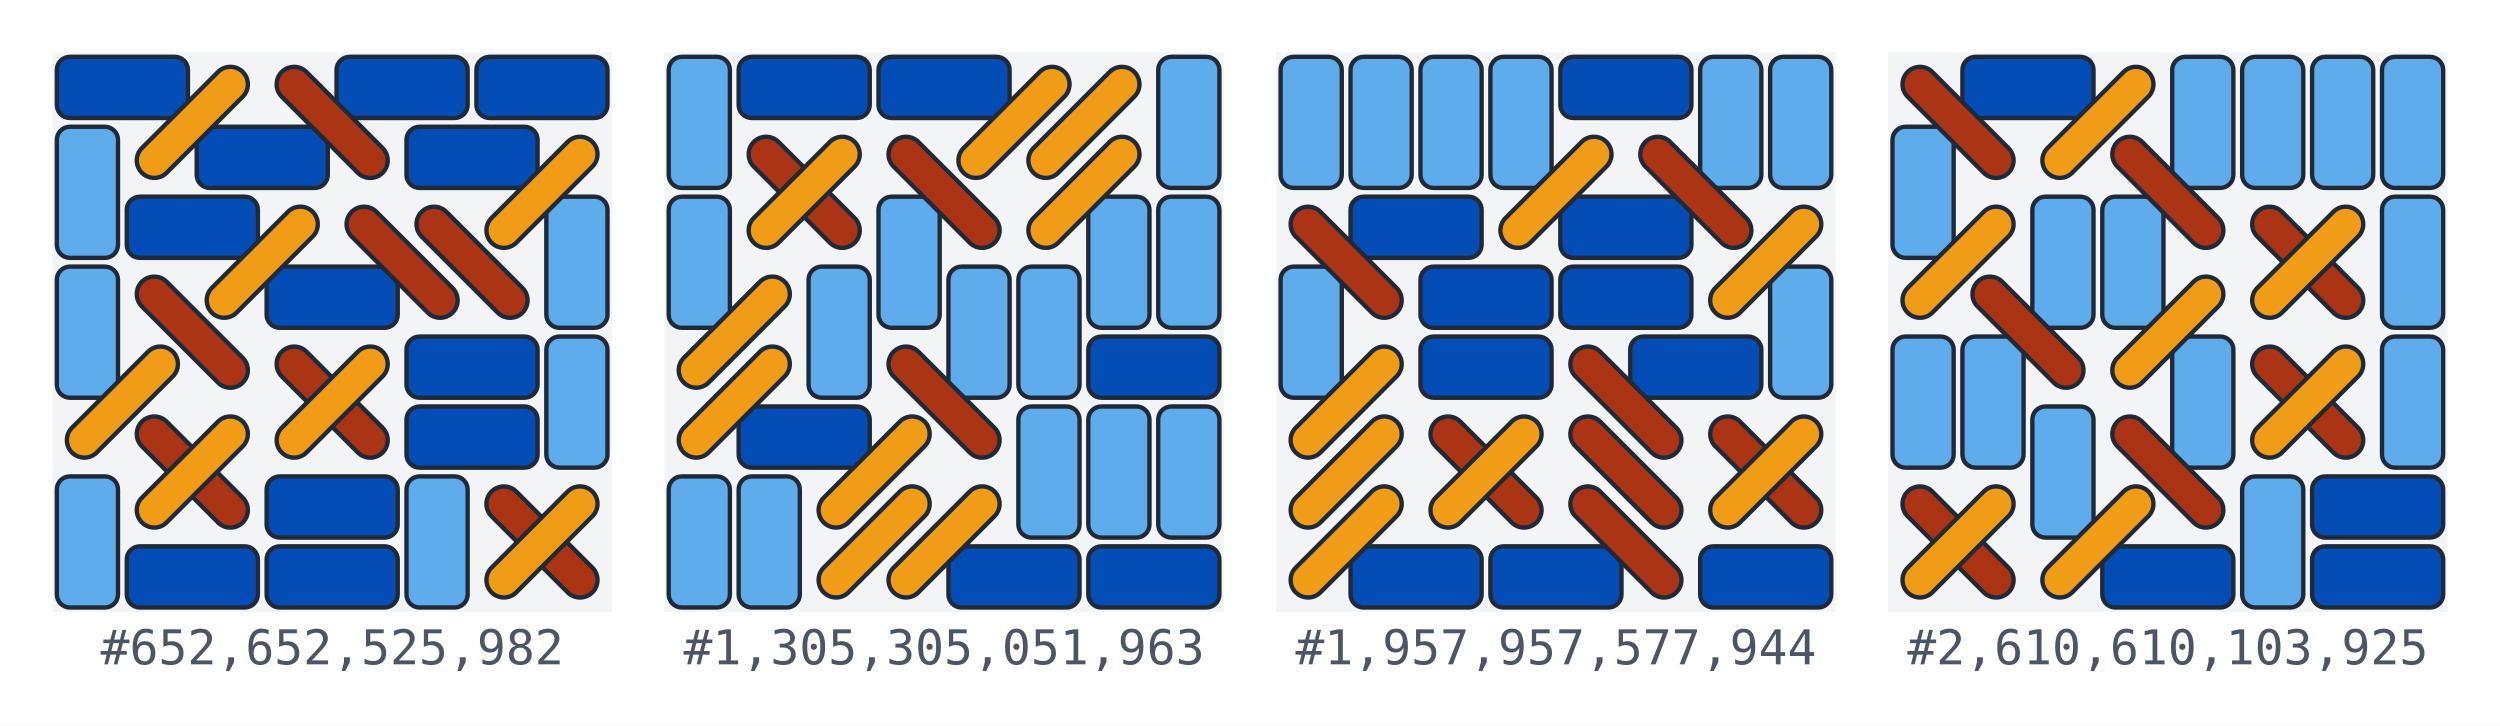
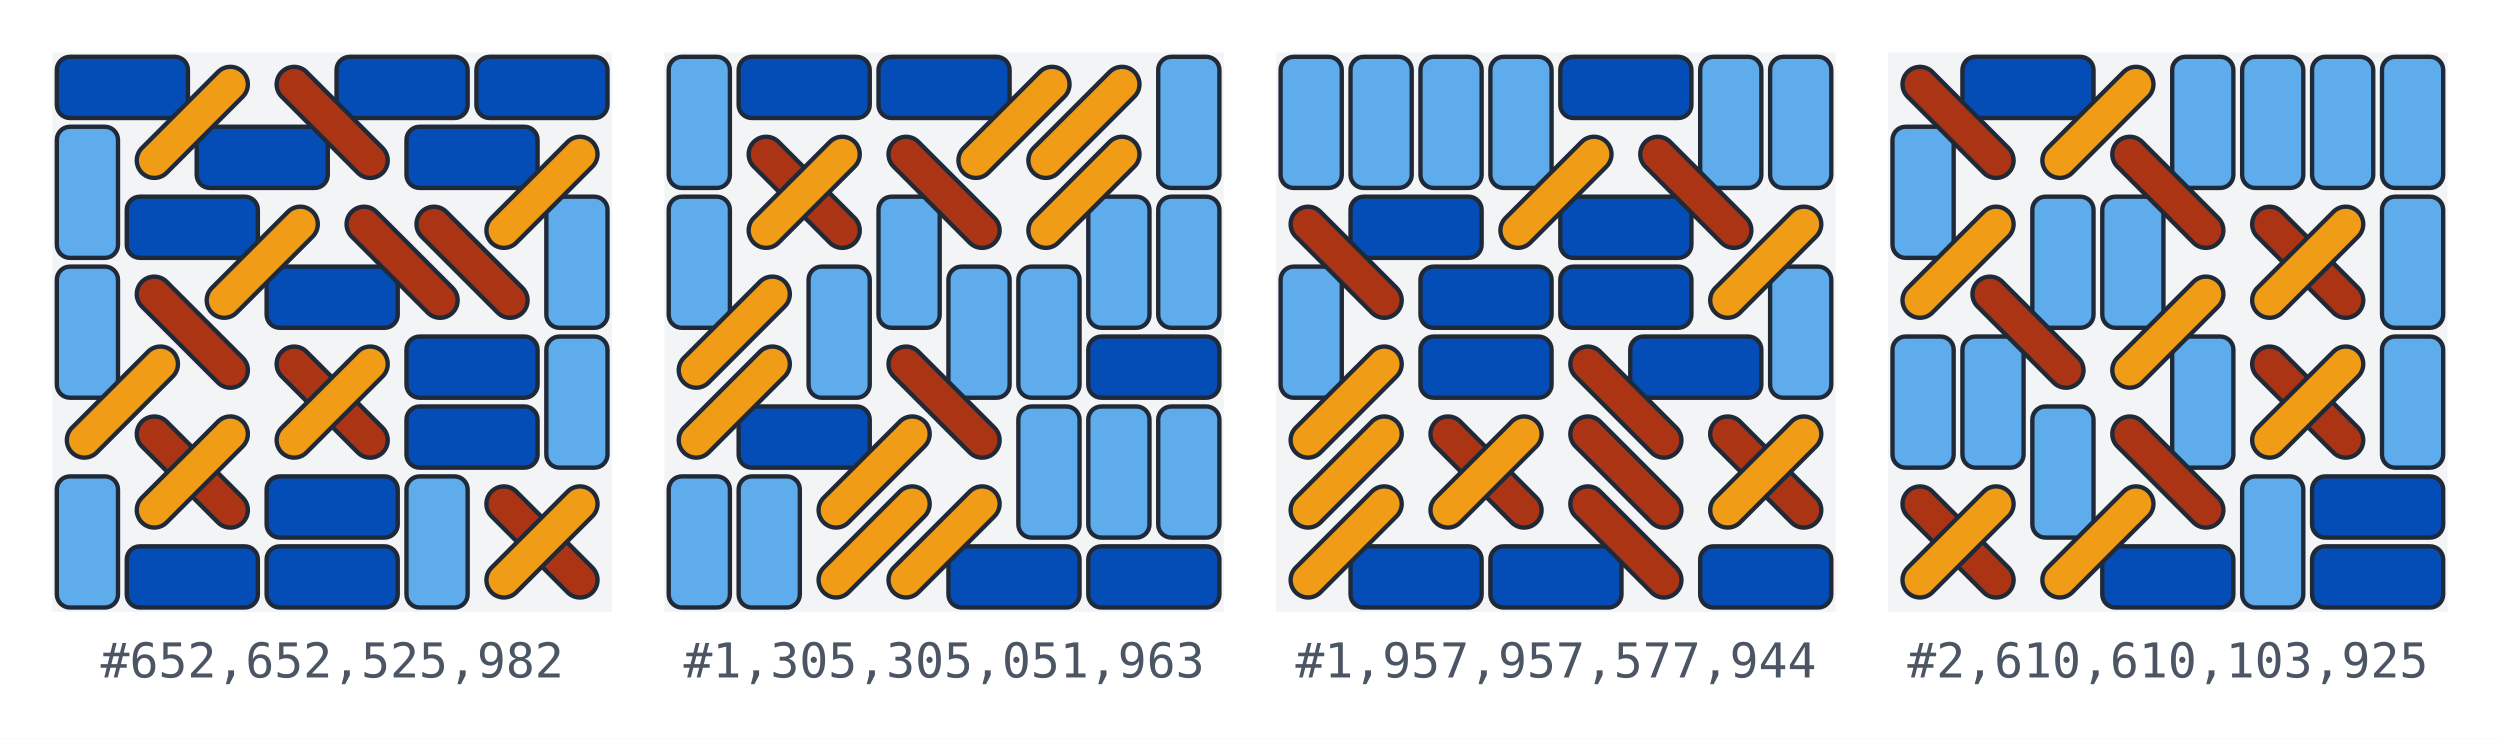
- <svg xmlns="http://www.w3.org/2000/svg" class="blocks" width="572" height="166" viewBox="0 0 572 166">
+ <svg xmlns="http://www.w3.org/2000/svg" class="blocks" width="572" height="169" viewBox="0 0 572 169">
  <style>.b{fill:#f3f4f6}text{font:11px monospace;fill:#4b5563;text-anchor:middle}.h,.v{stroke:#1f2937;stroke-width:1}.h{fill:#044cb6}.v{fill:#5eaceb}.d,.a{stroke:#1f2937;stroke-width:1}.d{fill:#ab3415}.a{fill:#f09c17}</style>
  <rect class="bg" width="100%" height="100%" fill="#fff" />
  <rect class="b" x="12" y="12" width="128" height="128" />
  <rect class="h" x="13" y="13" width="30" height="14" rx="3" />
  <rect class="h" x="77" y="13" width="30" height="14" rx="3" />
  <rect class="h" x="109" y="13" width="30" height="14" rx="3" />
  <rect class="v" x="13" y="29" width="14" height="30" rx="3" />
  <rect class="h" x="45" y="29" width="30" height="14" rx="3" />
  <rect class="h" x="93" y="29" width="30" height="14" rx="3" />
  <rect class="h" x="29" y="45" width="30" height="14" rx="3" />
  <rect class="v" x="125" y="45" width="14" height="30" rx="3" />
  <rect class="v" x="13" y="61" width="14" height="30" rx="3" />
  <rect class="h" x="61" y="61" width="30" height="14" rx="3" />
  <rect class="h" x="93" y="77" width="30" height="14" rx="3" />
  <rect class="v" x="125" y="77" width="14" height="30" rx="3" />
  <rect class="h" x="93" y="93" width="30" height="14" rx="3" />
  <rect class="v" x="13" y="109" width="14" height="30" rx="3" />
  <rect class="h" x="61" y="109" width="30" height="14" rx="3" />
  <rect class="v" x="93" y="109" width="14" height="30" rx="3" />
  <rect class="h" x="29" y="125" width="30" height="14" rx="3" />
  <rect class="h" x="61" y="125" width="30" height="14" rx="3" />
  <rect class="a" x="27.69" y="24" width="32.63" height="8" rx="4" transform="rotate(-45 44 28)" />
  <rect class="d" x="59.69" y="24" width="32.63" height="8" rx="4" transform="rotate(45 76 28)" />
  <rect class="a" x="107.69" y="40" width="32.63" height="8" rx="4" transform="rotate(-45 124 44)" />
  <rect class="a" x="43.69" y="56" width="32.63" height="8" rx="4" transform="rotate(-45 60 60)" />
  <rect class="d" x="75.69" y="56" width="32.63" height="8" rx="4" transform="rotate(45 92 60)" />
  <rect class="d" x="91.69" y="56" width="32.63" height="8" rx="4" transform="rotate(45 108 60)" />
  <rect class="d" x="27.69" y="72" width="32.63" height="8" rx="4" transform="rotate(45 44 76)" />
  <rect class="a" x="11.69" y="88" width="32.63" height="8" rx="4" transform="rotate(-45 28 92)" />
  <rect class="d" x="59.69" y="88" width="32.63" height="8" rx="4" transform="rotate(45 76 92)" />
  <rect class="a" x="59.69" y="88" width="32.63" height="8" rx="4" transform="rotate(-45 76 92)" />
  <rect class="d" x="27.69" y="104" width="32.63" height="8" rx="4" transform="rotate(45 44 108)" />
  <rect class="a" x="27.69" y="104" width="32.63" height="8" rx="4" transform="rotate(-45 44 108)" />
  <rect class="d" x="107.69" y="120" width="32.63" height="8" rx="4" transform="rotate(45 124 124)" />
  <rect class="a" x="107.69" y="120" width="32.63" height="8" rx="4" transform="rotate(-45 124 124)" />
-   <text x="76" y="152">#652,652,525,982</text>
+   <text x="76" y="155">#652,652,525,982</text>
  <rect class="b" x="152" y="12" width="128" height="128" />
  <rect class="v" x="153" y="13" width="14" height="30" rx="3" />
  <rect class="h" x="169" y="13" width="30" height="14" rx="3" />
  <rect class="h" x="201" y="13" width="30" height="14" rx="3" />
  <rect class="v" x="265" y="13" width="14" height="30" rx="3" />
  <rect class="v" x="153" y="45" width="14" height="30" rx="3" />
  <rect class="v" x="201" y="45" width="14" height="30" rx="3" />
  <rect class="v" x="249" y="45" width="14" height="30" rx="3" />
  <rect class="v" x="265" y="45" width="14" height="30" rx="3" />
  <rect class="v" x="185" y="61" width="14" height="30" rx="3" />
  <rect class="v" x="217" y="61" width="14" height="30" rx="3" />
  <rect class="v" x="233" y="61" width="14" height="30" rx="3" />
  <rect class="h" x="249" y="77" width="30" height="14" rx="3" />
  <rect class="h" x="169" y="93" width="30" height="14" rx="3" />
  <rect class="v" x="233" y="93" width="14" height="30" rx="3" />
  <rect class="v" x="249" y="93" width="14" height="30" rx="3" />
  <rect class="v" x="265" y="93" width="14" height="30" rx="3" />
  <rect class="v" x="153" y="109" width="14" height="30" rx="3" />
  <rect class="v" x="169" y="109" width="14" height="30" rx="3" />
  <rect class="h" x="217" y="125" width="30" height="14" rx="3" />
  <rect class="h" x="249" y="125" width="30" height="14" rx="3" />
  <rect class="a" x="215.69" y="24" width="32.63" height="8" rx="4" transform="rotate(-45 232 28)" />
  <rect class="a" x="231.69" y="24" width="32.63" height="8" rx="4" transform="rotate(-45 248 28)" />
  <rect class="d" x="167.69" y="40" width="32.63" height="8" rx="4" transform="rotate(45 184 44)" />
  <rect class="a" x="167.69" y="40" width="32.63" height="8" rx="4" transform="rotate(-45 184 44)" />
  <rect class="d" x="199.69" y="40" width="32.63" height="8" rx="4" transform="rotate(45 216 44)" />
  <rect class="a" x="231.69" y="40" width="32.63" height="8" rx="4" transform="rotate(-45 248 44)" />
  <rect class="a" x="151.69" y="72" width="32.63" height="8" rx="4" transform="rotate(-45 168 76)" />
  <rect class="a" x="151.69" y="88" width="32.63" height="8" rx="4" transform="rotate(-45 168 92)" />
  <rect class="d" x="199.69" y="88" width="32.63" height="8" rx="4" transform="rotate(45 216 92)" />
  <rect class="a" x="183.69" y="104" width="32.63" height="8" rx="4" transform="rotate(-45 200 108)" />
  <rect class="a" x="183.69" y="120" width="32.63" height="8" rx="4" transform="rotate(-45 200 124)" />
  <rect class="a" x="199.69" y="120" width="32.63" height="8" rx="4" transform="rotate(-45 216 124)" />
-   <text x="216" y="152">#1,305,305,051,963</text>
+   <text x="216" y="155">#1,305,305,051,963</text>
  <rect class="b" x="292" y="12" width="128" height="128" />
  <rect class="v" x="293" y="13" width="14" height="30" rx="3" />
  <rect class="v" x="309" y="13" width="14" height="30" rx="3" />
  <rect class="v" x="325" y="13" width="14" height="30" rx="3" />
  <rect class="v" x="341" y="13" width="14" height="30" rx="3" />
  <rect class="h" x="357" y="13" width="30" height="14" rx="3" />
  <rect class="v" x="389" y="13" width="14" height="30" rx="3" />
  <rect class="v" x="405" y="13" width="14" height="30" rx="3" />
  <rect class="h" x="309" y="45" width="30" height="14" rx="3" />
  <rect class="h" x="357" y="45" width="30" height="14" rx="3" />
  <rect class="v" x="293" y="61" width="14" height="30" rx="3" />
  <rect class="h" x="325" y="61" width="30" height="14" rx="3" />
  <rect class="h" x="357" y="61" width="30" height="14" rx="3" />
  <rect class="v" x="405" y="61" width="14" height="30" rx="3" />
  <rect class="h" x="325" y="77" width="30" height="14" rx="3" />
  <rect class="h" x="373" y="77" width="30" height="14" rx="3" />
  <rect class="h" x="309" y="125" width="30" height="14" rx="3" />
  <rect class="h" x="341" y="125" width="30" height="14" rx="3" />
  <rect class="h" x="389" y="125" width="30" height="14" rx="3" />
  <rect class="a" x="339.69" y="40" width="32.63" height="8" rx="4" transform="rotate(-45 356 44)" />
  <rect class="d" x="371.69" y="40" width="32.63" height="8" rx="4" transform="rotate(45 388 44)" />
  <rect class="d" x="291.69" y="56" width="32.63" height="8" rx="4" transform="rotate(45 308 60)" />
  <rect class="a" x="387.69" y="56" width="32.63" height="8" rx="4" transform="rotate(-45 404 60)" />
  <rect class="a" x="291.69" y="88" width="32.63" height="8" rx="4" transform="rotate(-45 308 92)" />
  <rect class="d" x="355.69" y="88" width="32.63" height="8" rx="4" transform="rotate(45 372 92)" />
  <rect class="a" x="291.69" y="104" width="32.63" height="8" rx="4" transform="rotate(-45 308 108)" />
  <rect class="d" x="323.69" y="104" width="32.63" height="8" rx="4" transform="rotate(45 340 108)" />
  <rect class="a" x="323.69" y="104" width="32.63" height="8" rx="4" transform="rotate(-45 340 108)" />
  <rect class="d" x="355.69" y="104" width="32.63" height="8" rx="4" transform="rotate(45 372 108)" />
  <rect class="d" x="387.69" y="104" width="32.63" height="8" rx="4" transform="rotate(45 404 108)" />
  <rect class="a" x="387.69" y="104" width="32.63" height="8" rx="4" transform="rotate(-45 404 108)" />
  <rect class="a" x="291.69" y="120" width="32.63" height="8" rx="4" transform="rotate(-45 308 124)" />
  <rect class="d" x="355.69" y="120" width="32.63" height="8" rx="4" transform="rotate(45 372 124)" />
-   <text x="356" y="152">#1,957,957,577,944</text>
+   <text x="356" y="155">#1,957,957,577,944</text>
  <rect class="b" x="432" y="12" width="128" height="128" />
  <rect class="h" x="449" y="13" width="30" height="14" rx="3" />
  <rect class="v" x="497" y="13" width="14" height="30" rx="3" />
  <rect class="v" x="513" y="13" width="14" height="30" rx="3" />
  <rect class="v" x="529" y="13" width="14" height="30" rx="3" />
  <rect class="v" x="545" y="13" width="14" height="30" rx="3" />
  <rect class="v" x="433" y="29" width="14" height="30" rx="3" />
  <rect class="v" x="465" y="45" width="14" height="30" rx="3" />
  <rect class="v" x="481" y="45" width="14" height="30" rx="3" />
  <rect class="v" x="545" y="45" width="14" height="30" rx="3" />
  <rect class="v" x="433" y="77" width="14" height="30" rx="3" />
  <rect class="v" x="449" y="77" width="14" height="30" rx="3" />
  <rect class="v" x="497" y="77" width="14" height="30" rx="3" />
  <rect class="v" x="545" y="77" width="14" height="30" rx="3" />
  <rect class="v" x="465" y="93" width="14" height="30" rx="3" />
  <rect class="v" x="513" y="109" width="14" height="30" rx="3" />
  <rect class="h" x="529" y="109" width="30" height="14" rx="3" />
  <rect class="h" x="481" y="125" width="30" height="14" rx="3" />
  <rect class="h" x="529" y="125" width="30" height="14" rx="3" />
  <rect class="d" x="431.69" y="24" width="32.63" height="8" rx="4" transform="rotate(45 448 28)" />
  <rect class="a" x="463.69" y="24" width="32.63" height="8" rx="4" transform="rotate(-45 480 28)" />
  <rect class="d" x="479.69" y="40" width="32.63" height="8" rx="4" transform="rotate(45 496 44)" />
  <rect class="a" x="431.69" y="56" width="32.63" height="8" rx="4" transform="rotate(-45 448 60)" />
  <rect class="d" x="511.69" y="56" width="32.63" height="8" rx="4" transform="rotate(45 528 60)" />
  <rect class="a" x="511.69" y="56" width="32.63" height="8" rx="4" transform="rotate(-45 528 60)" />
  <rect class="d" x="447.69" y="72" width="32.63" height="8" rx="4" transform="rotate(45 464 76)" />
  <rect class="a" x="479.69" y="72" width="32.63" height="8" rx="4" transform="rotate(-45 496 76)" />
  <rect class="d" x="511.69" y="88" width="32.63" height="8" rx="4" transform="rotate(45 528 92)" />
  <rect class="a" x="511.69" y="88" width="32.63" height="8" rx="4" transform="rotate(-45 528 92)" />
  <rect class="d" x="479.69" y="104" width="32.63" height="8" rx="4" transform="rotate(45 496 108)" />
  <rect class="d" x="431.69" y="120" width="32.63" height="8" rx="4" transform="rotate(45 448 124)" />
  <rect class="a" x="431.69" y="120" width="32.63" height="8" rx="4" transform="rotate(-45 448 124)" />
  <rect class="a" x="463.69" y="120" width="32.63" height="8" rx="4" transform="rotate(-45 480 124)" />
-   <text x="496" y="152">#2,610,610,103,925</text>
+   <text x="496" y="155">#2,610,610,103,925</text>
</svg>
